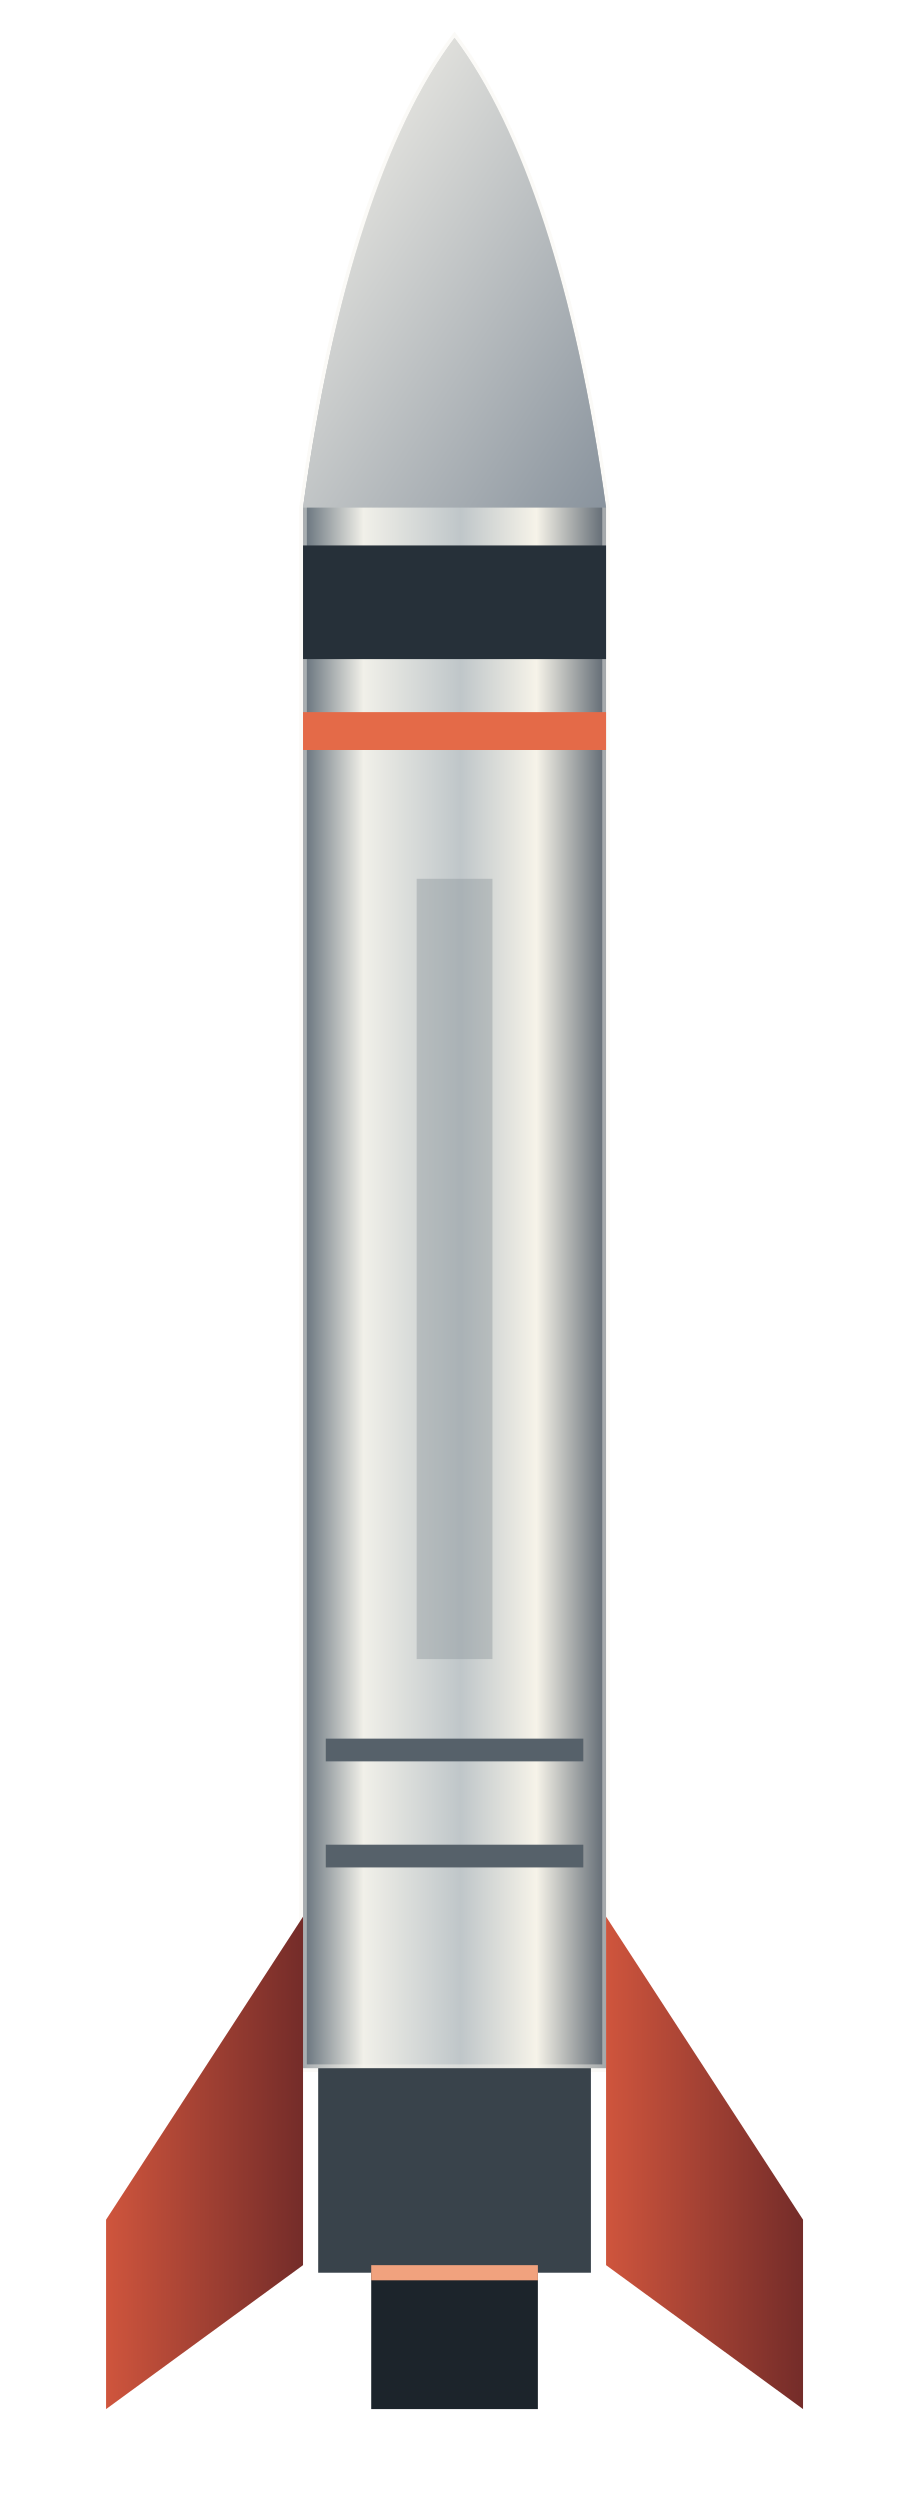
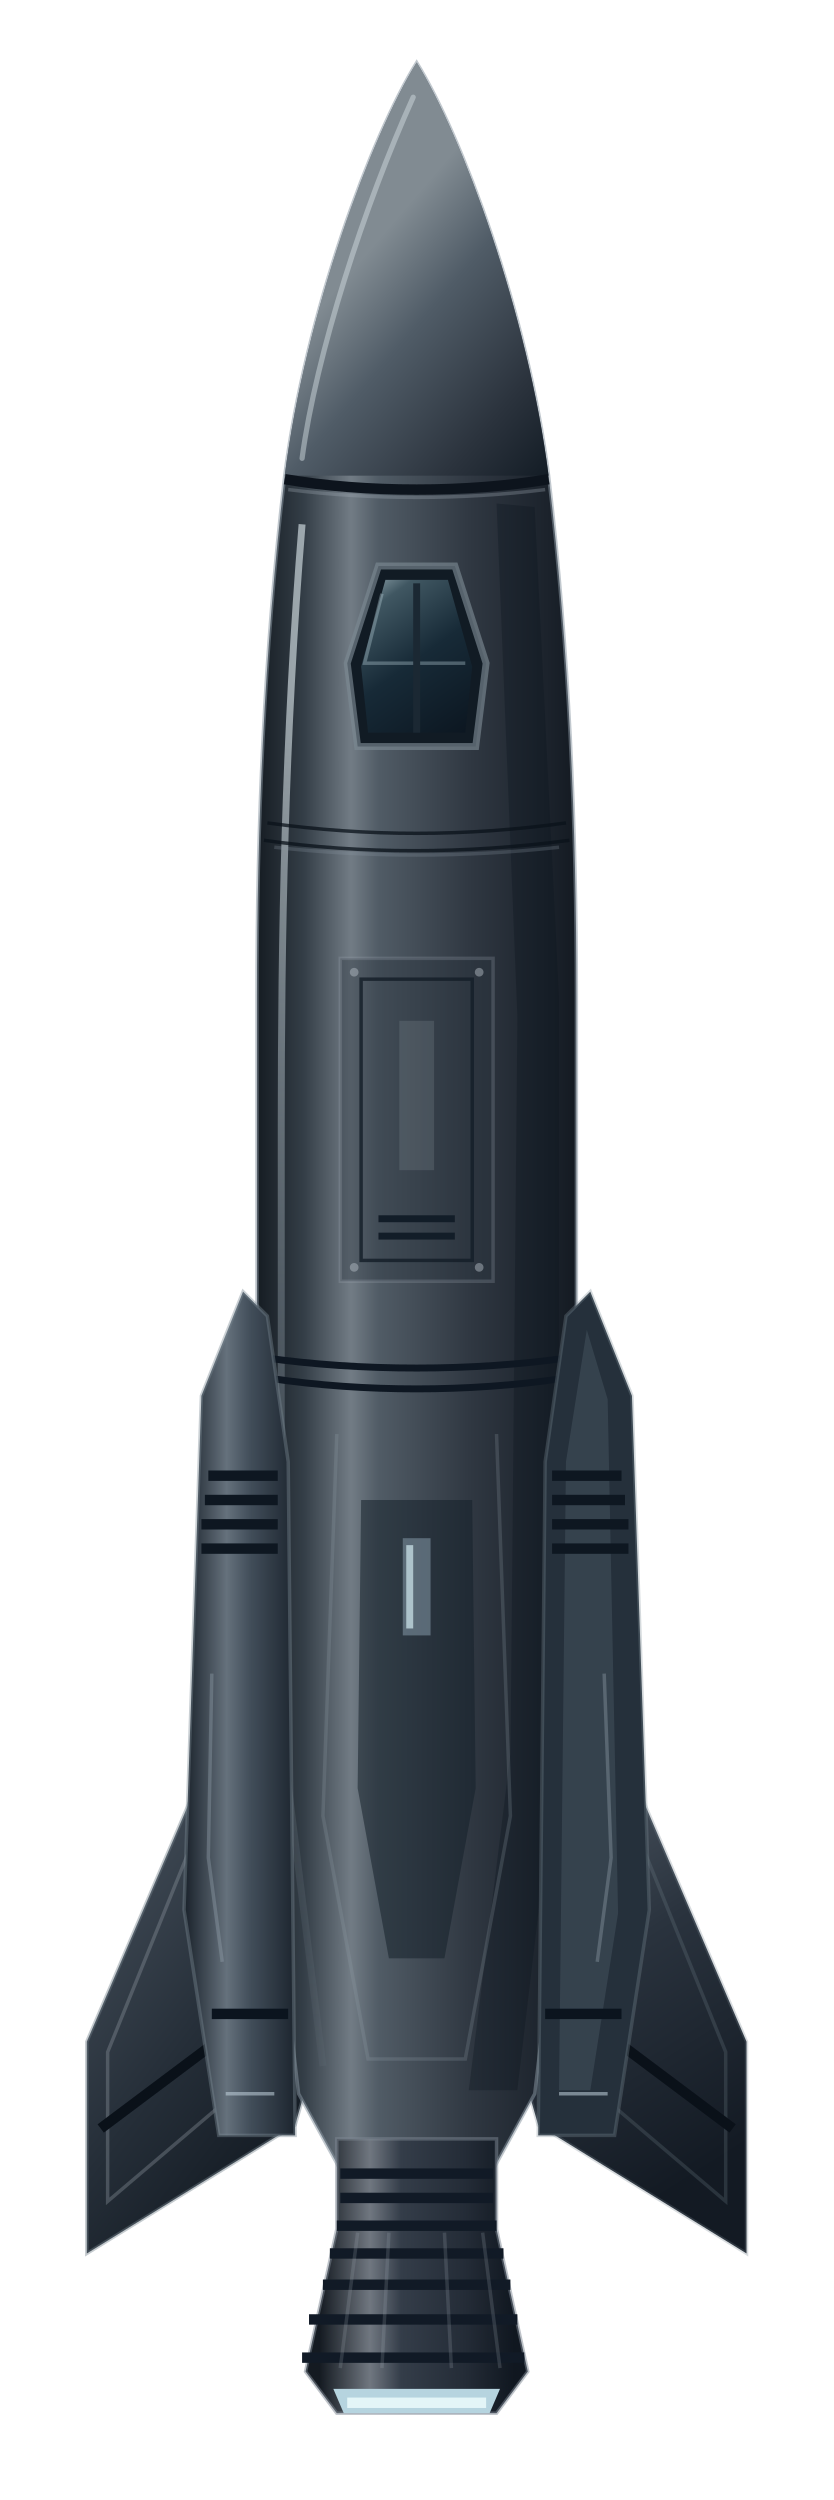
- <svg xmlns="http://www.w3.org/2000/svg" viewBox="0 0 120 330" role="img" aria-label="Rocket">
+ <svg xmlns="http://www.w3.org/2000/svg" viewBox="0 0 240 720" fill="none">
  <defs>
-     <linearGradient id="hull" x1="0" y1="0" x2="1" y2="0">
-       <stop stop-color="#64707a" />
-       <stop offset=".2" stop-color="#f1f0e9" />
-       <stop offset=".52" stop-color="#bfc6c9" />
-       <stop offset=".77" stop-color="#f6f3e9" />
-       <stop offset="1" stop-color="#5e6871" />
+     <linearGradient id="hull" x1="72" y1="340" x2="169" y2="340" gradientUnits="userSpaceOnUse">
+       <stop stop-color="#11171d" />
+       <stop offset=".16" stop-color="#343e47" />
+       <stop offset=".3" stop-color="#727c85" />
+       <stop offset=".38" stop-color="#515c66" />
+       <stop offset=".65" stop-color="#303842" />
+       <stop offset=".89" stop-color="#1b222b" />
+       <stop offset="1" stop-color="#11171e" />
    </linearGradient>
-     <linearGradient id="nose" x1="0" y1="0" x2="1" y2="1">
-       <stop stop-color="#faf7ef" />
-       <stop offset="1" stop-color="#89939d" />
+     <linearGradient id="nose" x1="91" y1="90" x2="153" y2="143" gradientUnits="userSpaceOnUse">
+       <stop stop-color="#818b92" />
+       <stop offset=".3" stop-color="#505c67" />
+       <stop offset=".72" stop-color="#2b333d" />
+       <stop offset="1" stop-color="#131c25" />
    </linearGradient>
-     <linearGradient id="fin" x1="0" y1="0" x2="1" y2="0">
-       <stop stop-color="#cf553d" />
-       <stop offset="1" stop-color="#742c29" />
+     <linearGradient id="wing" x1="30" y1="525" x2="114" y2="590" gradientUnits="userSpaceOnUse">
+       <stop stop-color="#6d7882" />
+       <stop offset=".13" stop-color="#3d4752" />
+       <stop offset=".55" stop-color="#252e38" />
+       <stop offset="1" stop-color="#111820" />
+     </linearGradient>
+     <linearGradient id="wing-right" x1="151" y1="514" x2="216" y2="617" gradientUnits="userSpaceOnUse">
+       <stop stop-color="#4f5964" />
+       <stop offset=".45" stop-color="#2a333e" />
+       <stop offset="1" stop-color="#131a23" />
+     </linearGradient>
+     <linearGradient id="pod" x1="53" y1="460" x2="88" y2="460" gradientUnits="userSpaceOnUse">
+       <stop stop-color="#19212a" />
+       <stop offset=".35" stop-color="#65717c" />
+       <stop offset=".55" stop-color="#414d59" />
+       <stop offset="1" stop-color="#141c25" />
+     </linearGradient>
+     <linearGradient id="engine" x1="92" y1="660" x2="148" y2="660" gradientUnits="userSpaceOnUse">
+       <stop stop-color="#141a21" />
+       <stop offset=".26" stop-color="#707780" />
+       <stop offset=".42" stop-color="#343d49" />
+       <stop offset=".75" stop-color="#242c37" />
+       <stop offset="1" stop-color="#101720" />
+     </linearGradient>
+     <linearGradient id="glass" x1="106" y1="166" x2="138" y2="211" gradientUnits="userSpaceOnUse">
+       <stop stop-color="#91a5ad" />
+       <stop offset=".15" stop-color="#405762" />
+       <stop offset=".5" stop-color="#172a37" />
+       <stop offset="1" stop-color="#0b151f" />
+     </linearGradient>
+     <linearGradient id="rim" x1="84" y1="200" x2="98" y2="590" gradientUnits="userSpaceOnUse">
+       <stop stop-color="#d6e1e5" stop-opacity=".65" />
+       <stop offset=".5" stop-color="#9caab5" stop-opacity=".32" />
+       <stop offset="1" stop-color="#9caab5" stop-opacity=".06" />
    </linearGradient>
  </defs>
-   <path d="M40 67C44 38 51 17 60 5c9 12 16 33 20 62v206H40Z" fill="url(#hull)" stroke="#f7f5ed" stroke-opacity=".45" />
-   <path d="M40 67C44 38 51 17 60 5c9 12 16 33 20 62Z" fill="url(#nose)" />
-   <path d="M40 72h40v15H40Z" fill="#263039" />
-   <path d="M40 94h40v5H40Z" fill="#e46a48" />
-   <path d="M40 253 14 293v25l26-19Z" fill="url(#fin)" />
-   <path d="m80 253 26 40v25l-26-19Z" fill="url(#fin)" />
-   <path d="M42 273h36v27H42Z" fill="#39434b" />
-   <path d="M49 300h22v18H49Z" fill="#1c242b" />
-   <path d="M49 300h22" stroke="#f1a27e" stroke-width="2" />
-   <path d="M55 116h10v103H55Z" fill="#8c969b" opacity=".42" />
-   <path d="M43 231h34" stroke="#56616a" stroke-width="3" />
-   <path d="M43 245h34" stroke="#56616a" stroke-width="3" />
+   <path d="m79 432-15 65-39 91v61l60-37 17-59Z" fill="url(#wing)" stroke="#74818b" stroke-opacity=".42" />
+   <path d="m161 432 15 65 39 91v61l-60-37-17-59Z" fill="url(#wing-right)" stroke="#74818b" stroke-opacity=".28" />
+   <path d="m79 448-12 54-36 89v43l40-34 18-57" stroke="#929ca5" stroke-opacity=".35" />
+   <path d="m161 448 12 54 36 89v43l-40-34-18-57" stroke="#788590" stroke-opacity=".24" />
+   <path d="m29 613 36-27m146 27-36-27" stroke="#0a1119" stroke-width="3" />
+   <path d="M120 18C107 39 88 90 82 137c-6 51-8 101-8 150v214l12 102 17 31h34l17-31 12-102V287c0-49-2-99-8-150-6-47-25-98-38-119Z" fill="url(#hull)" stroke="#8996a1" stroke-opacity=".52" />
+   <path d="M120 18C107 39 88 90 82 137l76 0C152 90 133 39 120 18Z" fill="url(#nose)" />
+   <path d="M119 28C105 59 91 102 87 132" stroke="#d2dde2" stroke-opacity=".48" stroke-width="1.5" stroke-linecap="round" />
+   <path d="M82 138c23 4 53 4 76 0" stroke="#0d141d" stroke-width="3" />
+   <path d="M83 141c24 3 50 3 74 0" stroke="#a3afb7" stroke-opacity=".3" />
+   <path d="M87 151c-5 61-6 119-6 173v174l12 97" stroke="url(#rim)" stroke-width="2" />
+   <path d="m143 145 6 148-2 212-12 97h14l12-101V287l-7-141Z" fill="#0b141d" opacity=".32" />
+   <path d="m109 163-9 28 3 24h34l3-24-9-28Z" fill="#111b24" stroke="#7b8993" stroke-opacity=".65" stroke-width="2" />
+   <path d="m111 167-7 25 2 19h28l2-19-7-25Z" fill="url(#glass)" />
+   <path d="m110 171-5 20h29" stroke="#b9d2db" stroke-opacity=".35" />
+   <path d="M120 168v43" stroke="#1b2833" stroke-width="2" />
+   <path d="M77 237c29 4 57 4 86 0m-87 5c28 4 58 4 88 0" stroke="#0a121a" stroke-opacity=".75" />
+   <path d="M79 244c27 3 55 3 82 0" stroke="#8e9ca8" stroke-opacity=".24" />
+   <path d="M98 276h44v93H98z" fill="#28323c" fill-opacity=".4" stroke="#9faab3" stroke-opacity=".24" />
+   <path d="M104 282h32v81h-32z" stroke="#131d27" stroke-opacity=".8" />
+   <path d="M115 294h10v43h-10z" fill="#a2adb6" fill-opacity=".18" />
+   <path d="M109 351h22m-22 5h22" stroke="#121d28" stroke-width="2" />
+   <g fill="#b4bdc5" opacity=".48">
+     <circle cx="102" cy="280" r="1.25" />
+     <circle cx="138" cy="280" r="1.25" />
+     <circle cx="102" cy="365" r="1.25" />
+     <circle cx="138" cy="365" r="1.25" />
+   </g>
+   <path d="M76 391c28 4 60 4 88 0m-86 6c27 4 57 4 84 0" stroke="#0e1722" stroke-width="2" />
+   <path d="m97 413-4 110 13 70h28l13-70-4-110" stroke="#98a6b0" stroke-opacity=".22" />
+   <path d="m104 432-1 83 9 49h16l9-49-1-83" fill="#151f29" fill-opacity=".52" />
+   <path d="M116 443h8v28h-8z" fill="#8498a5" fill-opacity=".55" />
+   <path d="M117 445h2v24h-2z" fill="#d0e8ee" fill-opacity=".7" />
+   <path d="m70 372-12 30-5 148 10 65h22l-2-194-6-42Z" fill="url(#pod)" stroke="#7c8994" stroke-opacity=".4" />
+   <path d="m170 372 12 30 5 148-10 65h-22l2-194 6-42Z" fill="#25303b" stroke="#7c8994" stroke-opacity=".32" />
+   <path d="m169 383-6 38-2 181h9l8-51-3-148Z" fill="#465460" fill-opacity=".5" />
+   <path d="M60 425h20m-21 7h21m-22 7h22m-22 7h22m79-21h20m-20 7h21m-21 7h22m-22 7h22" stroke="#0e1721" stroke-width="3" />
+   <path d="m61 482-1 53 4 30m110-83 2 53-4 30" stroke="#9ba9b4" stroke-opacity=".35" />
+   <path d="M61 580h22m74 0h22" stroke="#0b141e" stroke-width="3" />
+   <path d="M65 603h14m82 0h14" stroke="#c0d1dc" stroke-opacity=".55" />
+   <path d="M97 616h46v26l9 41-9 12H97l-9-12 9-41Z" fill="url(#engine)" stroke="#7f8994" stroke-opacity=".5" />
+   <path d="M98 626h44m-44 7h44m-45 8h46m-48 8h50m-52 9h54m-58 10h60m-62 11h64" stroke="#111a26" stroke-width="3" />
+   <path d="m103 643-5 39m14-39-2 39m18-39 2 39m9-39 5 39" stroke="#a7b2bd" stroke-opacity=".2" />
+   <path d="M96 688h48l-3 7H99Z" fill="#b6d4df" />
+   <path d="M100 692h40" stroke="#e3f5f7" stroke-width="3" />
</svg>
